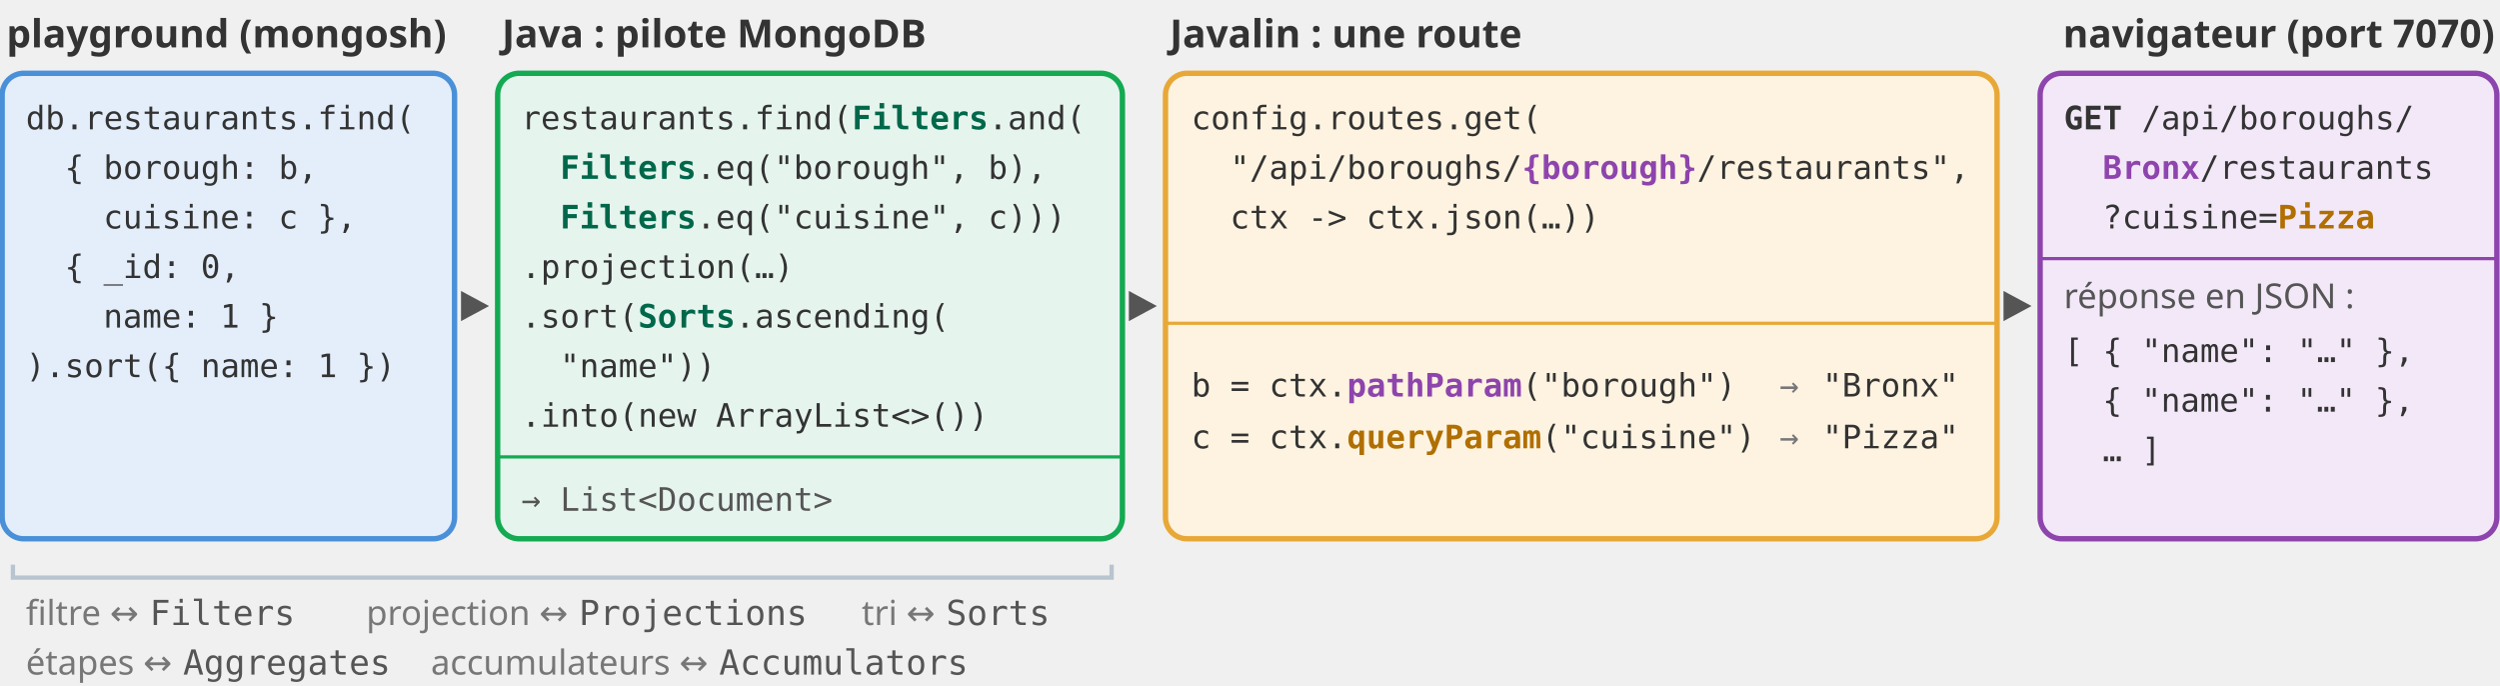
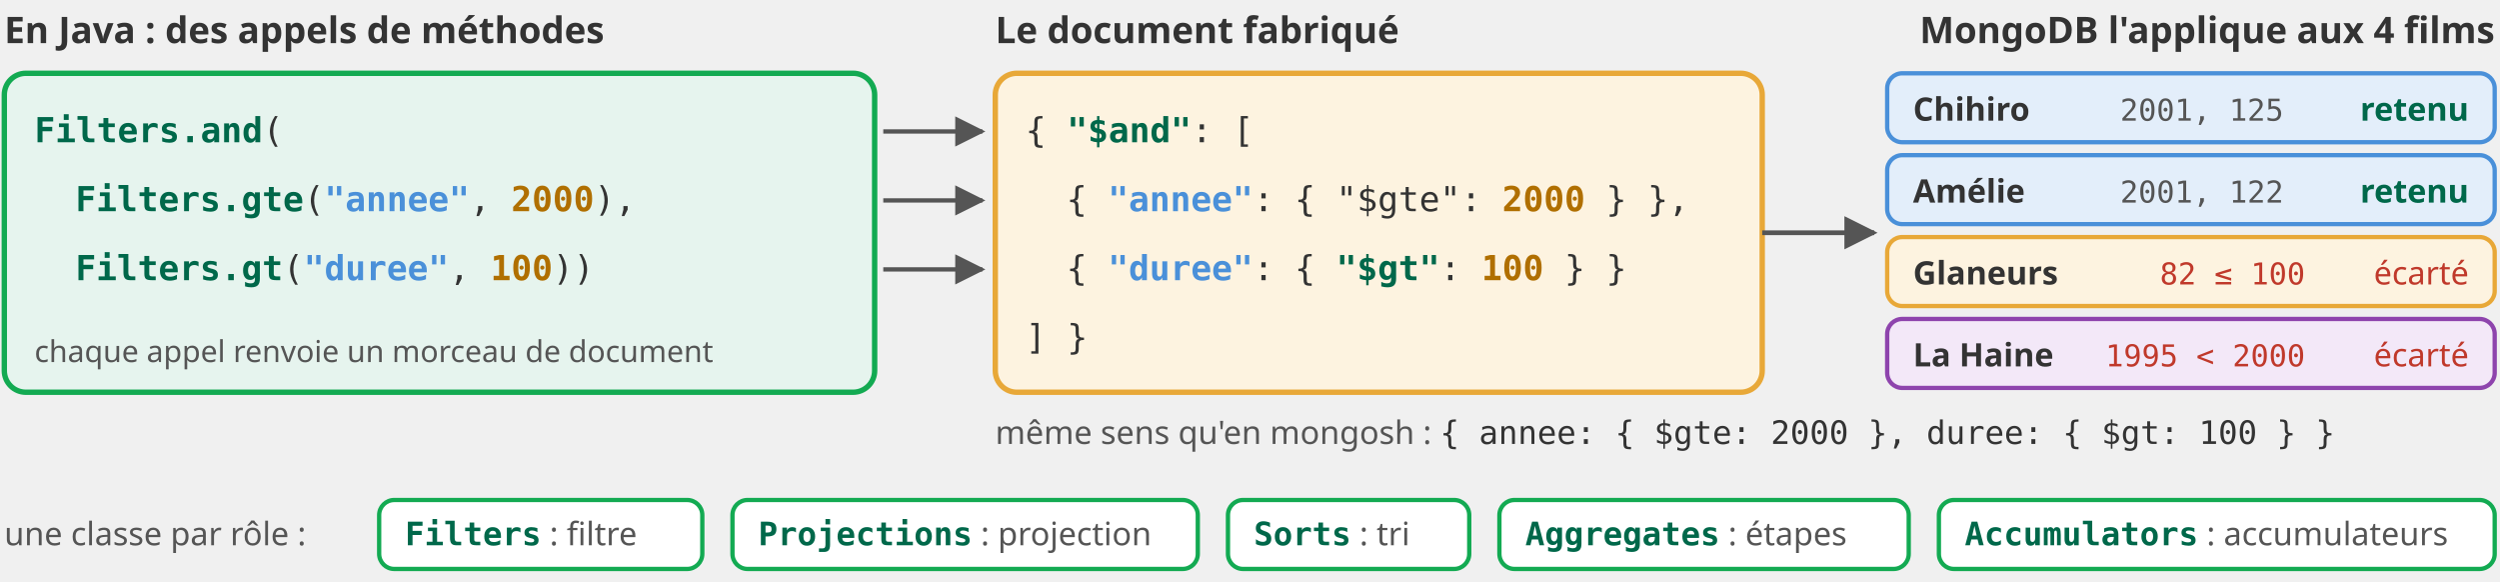
- <svg xmlns="http://www.w3.org/2000/svg" viewBox="0 0 1160 318" font-family="sans-serif" role="img" aria-labelledby="t">
-   <g font-size="18" font-weight="bold" fill="#333">
-     <text x="3" y="22">playground (mongosh)</text>
-     <text x="233" y="22">Java : pilote MongoDB</text>
-     <text x="543" y="22">Javalin : une route</text>
-     <text x="1158" y="22" text-anchor="end">navigateur (port 7070)</text>
+ <svg xmlns="http://www.w3.org/2000/svg" viewBox="0 0 1160 270" font-family="sans-serif" role="img" aria-labelledby="t">
+   <defs>
+     <marker id="fl" viewBox="0 0 10 10" refX="9" refY="5" markerWidth="7" markerHeight="7" orient="auto">
+       <path d="M0,0 L10,5 L0,10 z" fill="#555" />
+     </marker>
+   </defs>
+   <g font-size="17" font-weight="bold" fill="#333">
+     <text x="2" y="20">En Java : des appels de méthodes</text>
+     <text x="462" y="20">Le document fabriqué</text>
+     <text x="1158" y="20" text-anchor="end">MongoDB l'applique aux 4 films</text>
  </g>
-   <rect x="1" y="34" width="210" height="216" rx="10" fill="#e3eefa" stroke="#4a90d9" stroke-width="2.5" />
-   <g font-family="monospace" font-size="15" fill="#333">
-     <text x="12" y="60">db.restaurants.find(</text>
-     <text x="30" y="83">{ borough: b,</text>
-     <text x="48" y="106">cuisine: c },</text>
-     <text x="30" y="129">{ _id: 0,</text>
-     <text x="48" y="152">name: 1 }</text>
-     <text x="12" y="175">).sort({ name: 1 })</text>
+   <rect x="2" y="34" width="404" height="148" rx="10" fill="#e6f4ee" stroke="#13aa52" stroke-width="2.5" />
+   <g font-family="monospace" font-size="16" fill="#333">
+     <text x="16" y="66">
+       <tspan fill="#00684a" font-weight="bold">Filters.and</tspan>(</text>
+     <text x="35" y="98">
+       <tspan fill="#00684a" font-weight="bold">Filters.gte</tspan>(<tspan fill="#4a90d9" font-weight="bold">"annee"</tspan>, <tspan fill="#b06f00" font-weight="bold">2000</tspan>),</text>
+     <text x="35" y="130">
+       <tspan fill="#00684a" font-weight="bold">Filters.gt</tspan>(<tspan fill="#4a90d9" font-weight="bold">"duree"</tspan>, <tspan fill="#b06f00" font-weight="bold">100</tspan>))</text>
  </g>
-   <rect x="231" y="34" width="290" height="216" rx="10" fill="#e6f4ee" stroke="#13aa52" stroke-width="2.5" />
-   <g font-family="monospace" font-size="15" fill="#333">
-     <text x="242" y="60">restaurants.find(<tspan fill="#00684a" font-weight="bold">Filters</tspan>.and(</text>
-     <text x="260" y="83">
-       <tspan fill="#00684a" font-weight="bold">Filters</tspan>.eq("borough", b),</text>
-     <text x="260" y="106">
-       <tspan fill="#00684a" font-weight="bold">Filters</tspan>.eq("cuisine", c)))</text>
-     <text x="242" y="129">.projection(…)</text>
-     <text x="242" y="152">.sort(<tspan fill="#00684a" font-weight="bold">Sorts</tspan>.ascending(</text>
-     <text x="260" y="175">"name"))</text>
-     <text x="242" y="198">.into(new ArrayList&lt;&gt;())</text>
+   <text x="16" y="168" font-size="14" fill="#555">chaque appel renvoie un morceau de document</text>
+   <g stroke="#555" stroke-width="2" marker-end="url(#fl)">
+     <line x1="410" y1="61" x2="456" y2="61" />
+     <line x1="410" y1="93" x2="456" y2="93" />
+     <line x1="410" y1="125" x2="456" y2="125" />
  </g>
-   <line x1="231" y1="212" x2="521" y2="212" stroke="#13aa52" stroke-width="1.5" />
-   <text x="242" y="237" font-family="monospace" font-size="15" fill="#555">→ List&lt;Document&gt;</text>
-   <rect x="541" y="34" width="386" height="216" rx="10" fill="#fdf3e0" stroke="#e8a838" stroke-width="2.5" />
-   <g font-family="monospace" font-size="15" fill="#333">
-     <text x="553" y="60">config.routes.get(</text>
-     <text x="571" y="83">"/api/boroughs/<tspan fill="#8e44ad" font-weight="bold">{borough}</tspan>/restaurants",</text>
-     <text x="571" y="106">ctx -&gt; ctx.json(…))</text>
+   <rect x="462" y="34" width="356" height="148" rx="10" fill="#fdf3e0" stroke="#e8a838" stroke-width="2.5" />
+   <g font-family="monospace" font-size="16" fill="#333">
+     <text x="476" y="66">{ <tspan fill="#00684a" font-weight="bold">"$and"</tspan>: [</text>
+     <text x="495" y="98">{ <tspan fill="#4a90d9" font-weight="bold">"annee"</tspan>: { "$gte": <tspan fill="#b06f00" font-weight="bold">2000</tspan> } },</text>
+     <text x="495" y="130">{ <tspan fill="#4a90d9" font-weight="bold">"duree"</tspan>: { <tspan fill="#00684a" font-weight="bold">"$gt"</tspan>: <tspan fill="#b06f00" font-weight="bold">100</tspan> } }</text>
+     <text x="476" y="162">] }</text>
  </g>
-   <line x1="541" y1="150" x2="927" y2="150" stroke="#e8a838" stroke-width="1.5" />
-   <g font-family="monospace" font-size="15" fill="#333">
-     <text x="553" y="184">b = ctx.<tspan fill="#8e44ad" font-weight="bold">pathParam</tspan>("borough")<tspan x="826" fill="#777">→</tspan>
-       <tspan x="846">"Bronx"</tspan>
-     </text>
-     <text x="553" y="208">c = ctx.<tspan fill="#b06f00" font-weight="bold">queryParam</tspan>("cuisine")<tspan x="826" fill="#777">→</tspan>
-       <tspan x="846">"Pizza"</tspan>
-     </text>
+   <line x1="818" y1="108" x2="870" y2="108" stroke="#555" stroke-width="2.2" marker-end="url(#fl)" />
+   <g font-size="15">
+     <rect x="876" y="34" width="282" height="32" rx="7" fill="#e3eefa" stroke="#4a90d9" stroke-width="2" />
+     <text x="888" y="56" font-weight="bold" fill="#333">Chihiro</text>
+     <text x="1060" y="56" font-family="monospace" font-size="14" fill="#555" text-anchor="end">2001, 125</text>
+     <text x="1146" y="56" font-weight="bold" fill="#00684a" text-anchor="end">retenu</text>
+     <rect x="876" y="72" width="282" height="32" rx="7" fill="#e3eefa" stroke="#4a90d9" stroke-width="2" />
+     <text x="888" y="94" font-weight="bold" fill="#333">Amélie</text>
+     <text x="1060" y="94" font-family="monospace" font-size="14" fill="#555" text-anchor="end">2001, 122</text>
+     <text x="1146" y="94" font-weight="bold" fill="#00684a" text-anchor="end">retenu</text>
+     <rect x="876" y="110" width="282" height="32" rx="7" fill="#fdf3e0" stroke="#e8a838" stroke-width="2" />
+     <text x="888" y="132" font-weight="bold" fill="#333">Glaneurs</text>
+     <text x="1070" y="132" font-family="monospace" font-size="14" fill="#c0392b" text-anchor="end">82 ≤ 100</text>
+     <text x="1146" y="132" fill="#c0392b" text-anchor="end">écarté</text>
+     <rect x="876" y="148" width="282" height="32" rx="7" fill="#f3e8f8" stroke="#8e44ad" stroke-width="2" />
+     <text x="888" y="170" font-weight="bold" fill="#333">La Haine</text>
+     <text x="1070" y="170" font-family="monospace" font-size="14" fill="#c0392b" text-anchor="end">1995 &lt; 2000</text>
+     <text x="1146" y="170" fill="#c0392b" text-anchor="end">écarté</text>
  </g>
-   <rect x="947" y="34" width="212" height="216" rx="10" fill="#f3e8f8" stroke="#8e44ad" stroke-width="2.5" />
-   <g font-family="monospace" font-size="15" fill="#333">
-     <text x="958" y="60">
-       <tspan font-weight="bold">GET</tspan> /api/boroughs/</text>
-     <text x="976" y="83">
-       <tspan fill="#8e44ad" font-weight="bold">Bronx</tspan>/restaurants</text>
-     <text x="976" y="106">?cuisine=<tspan fill="#b06f00" font-weight="bold">Pizza</tspan>
-     </text>
-   </g>
-   <line x1="947" y1="120" x2="1159" y2="120" stroke="#8e44ad" stroke-width="1.5" />
-   <text x="958" y="143" font-size="16" fill="#555">réponse en JSON :</text>
-   <g font-family="monospace" font-size="15" fill="#333">
-     <text x="958" y="168">[ { "name": "…" },</text>
-     <text x="976" y="191">{ "name": "…" },</text>
-     <text x="976" y="214">… ]</text>
-   </g>
-   <g fill="#555">
-     <path d="M214,135 L227,142 L214,149 z" />
-     <path d="M524,135 L537,142 L524,149 z" />
-     <path d="M930,135 L943,142 L930,149 z" />
-   </g>
-   <path d="M6,262 L6,268 L516,268 L516,262" fill="none" stroke="#b8c4cf" stroke-width="2" />
-   <g font-size="16" fill="#777">
-     <text x="12" y="290">filtre ↔ <tspan font-family="monospace" fill="#555">Filters</tspan>
-     </text>
-     <text x="170" y="290">projection ↔ <tspan font-family="monospace" fill="#555">Projections</tspan>
-     </text>
-     <text x="400" y="290">tri ↔ <tspan font-family="monospace" fill="#555">Sorts</tspan>
-     </text>
-     <text x="12" y="313">étapes ↔ <tspan font-family="monospace" fill="#555">Aggregates</tspan>
-     </text>
-     <text x="200" y="313">accumulateurs ↔ <tspan font-family="monospace" fill="#555">Accumulators</tspan>
-     </text>
+   <text x="462" y="206" font-size="15" fill="#555">même sens qu'en mongosh : <tspan font-family="monospace" fill="#333">{ annee: { $gte: 2000 }, duree: { $gt: 100 } }</tspan>
+   </text>
+   <text x="2" y="253" font-size="15" fill="#555">une classe par rôle :</text>
+   <g font-size="15">
+     <rect x="176" y="232" width="150" height="32" rx="7" fill="#ffffff" stroke="#13aa52" stroke-width="2" />
+     <text x="188" y="253" fill="#555">
+       <tspan font-family="monospace" font-weight="bold" fill="#00684a">Filters</tspan> : filtre</text>
+     <rect x="340" y="232" width="216" height="32" rx="7" fill="#ffffff" stroke="#13aa52" stroke-width="2" />
+     <text x="352" y="253" fill="#555">
+       <tspan font-family="monospace" font-weight="bold" fill="#00684a">Projections</tspan> : projection</text>
+     <rect x="570" y="232" width="112" height="32" rx="7" fill="#ffffff" stroke="#13aa52" stroke-width="2" />
+     <text x="582" y="253" fill="#555">
+       <tspan font-family="monospace" font-weight="bold" fill="#00684a">Sorts</tspan> : tri</text>
+     <rect x="696" y="232" width="190" height="32" rx="7" fill="#ffffff" stroke="#13aa52" stroke-width="2" />
+     <text x="708" y="253" fill="#555">
+       <tspan font-family="monospace" font-weight="bold" fill="#00684a">Aggregates</tspan> : étapes</text>
+     <rect x="900" y="232" width="258" height="32" rx="7" fill="#ffffff" stroke="#13aa52" stroke-width="2" />
+     <text x="912" y="253" fill="#555">
+       <tspan font-family="monospace" font-weight="bold" fill="#00684a">Accumulators</tspan> : accumulateurs</text>
  </g>
</svg>
